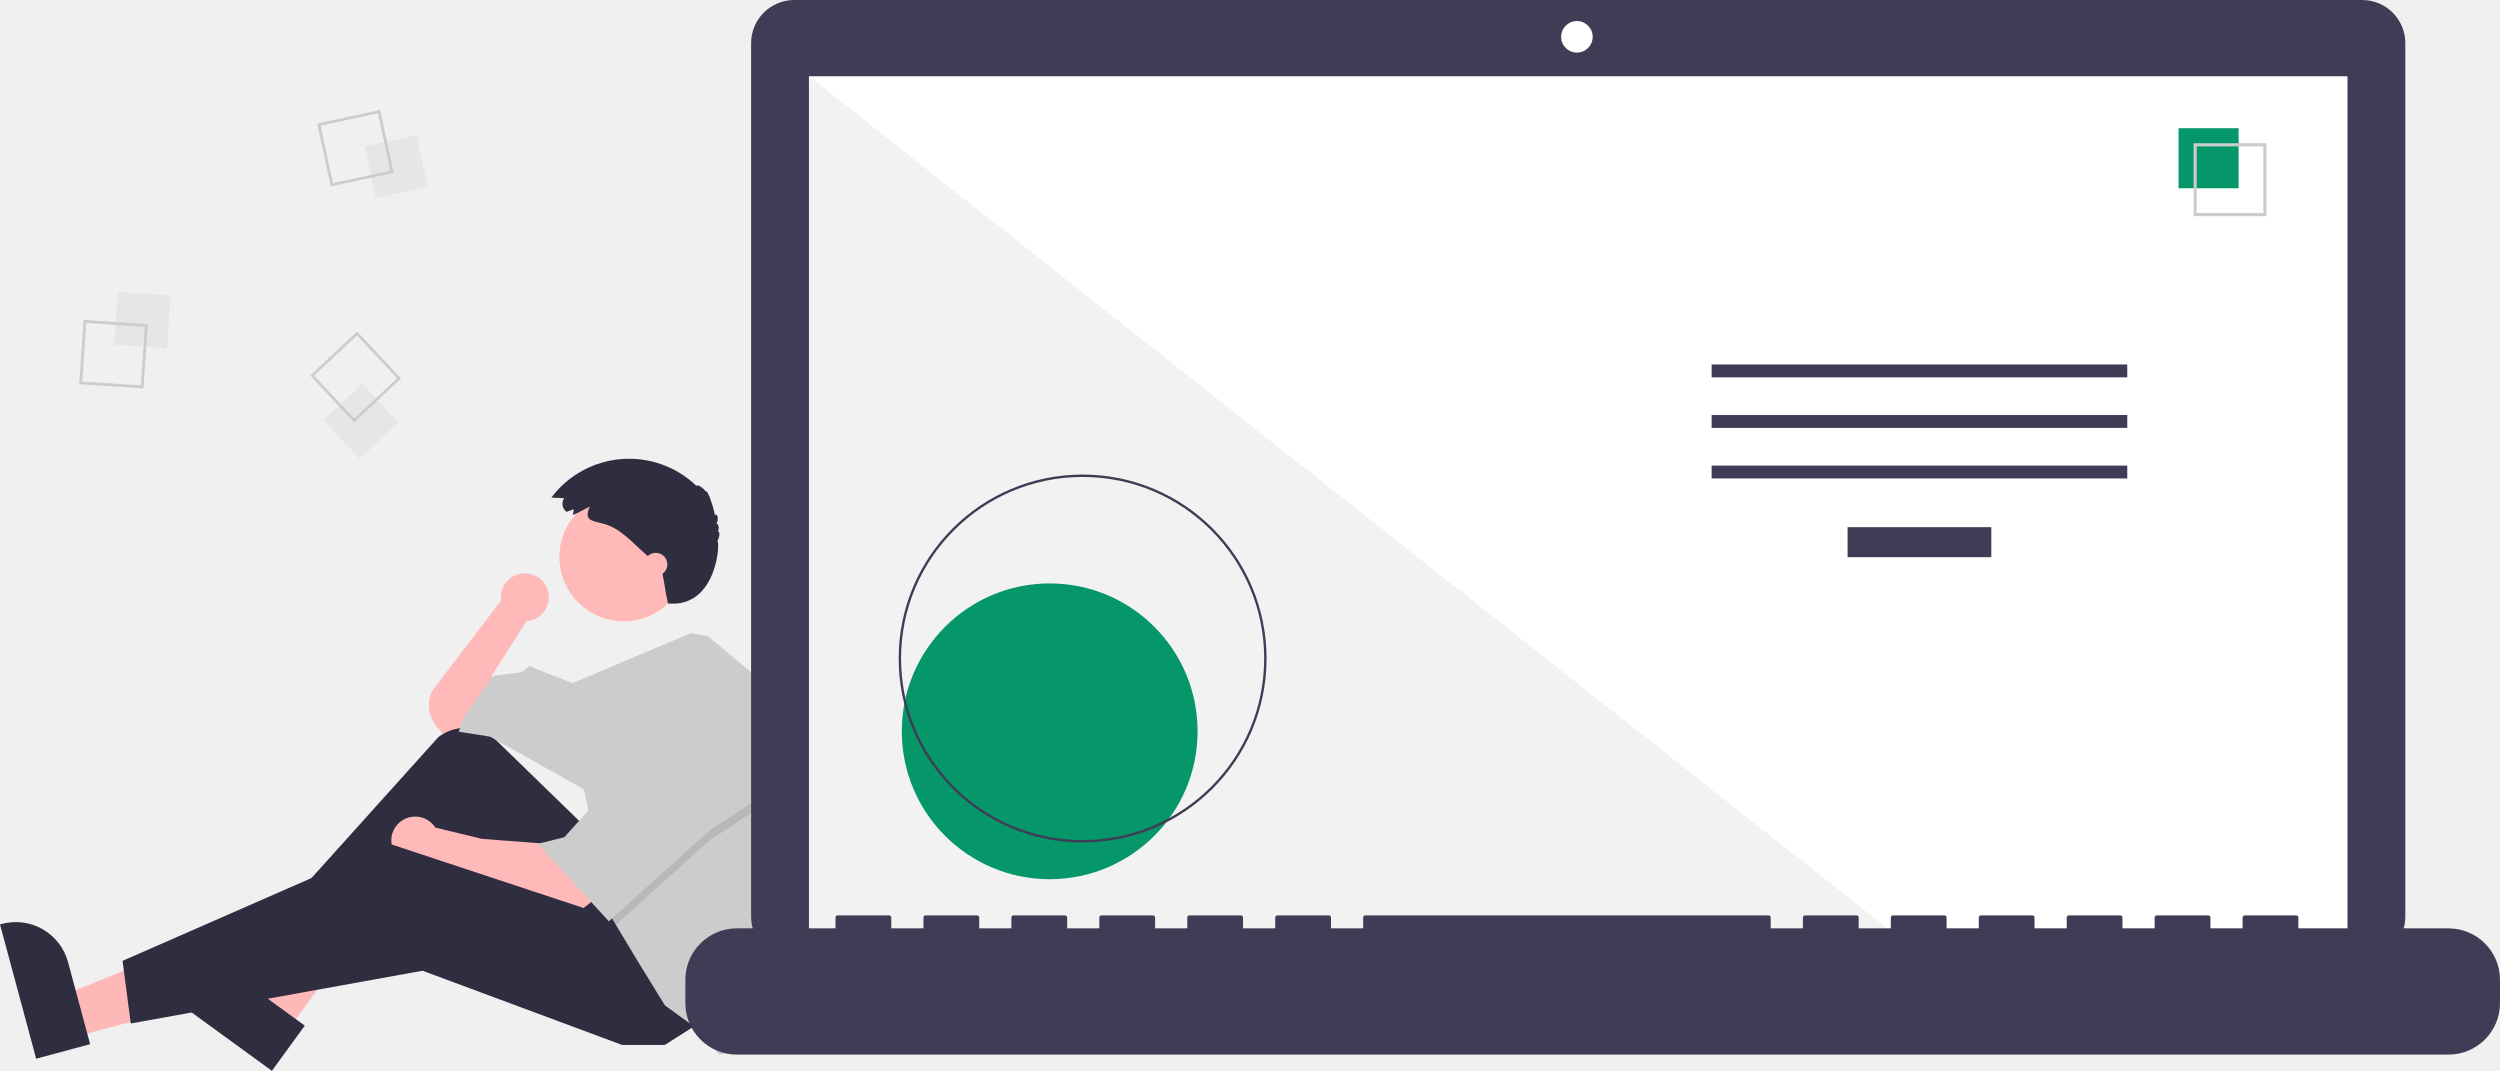
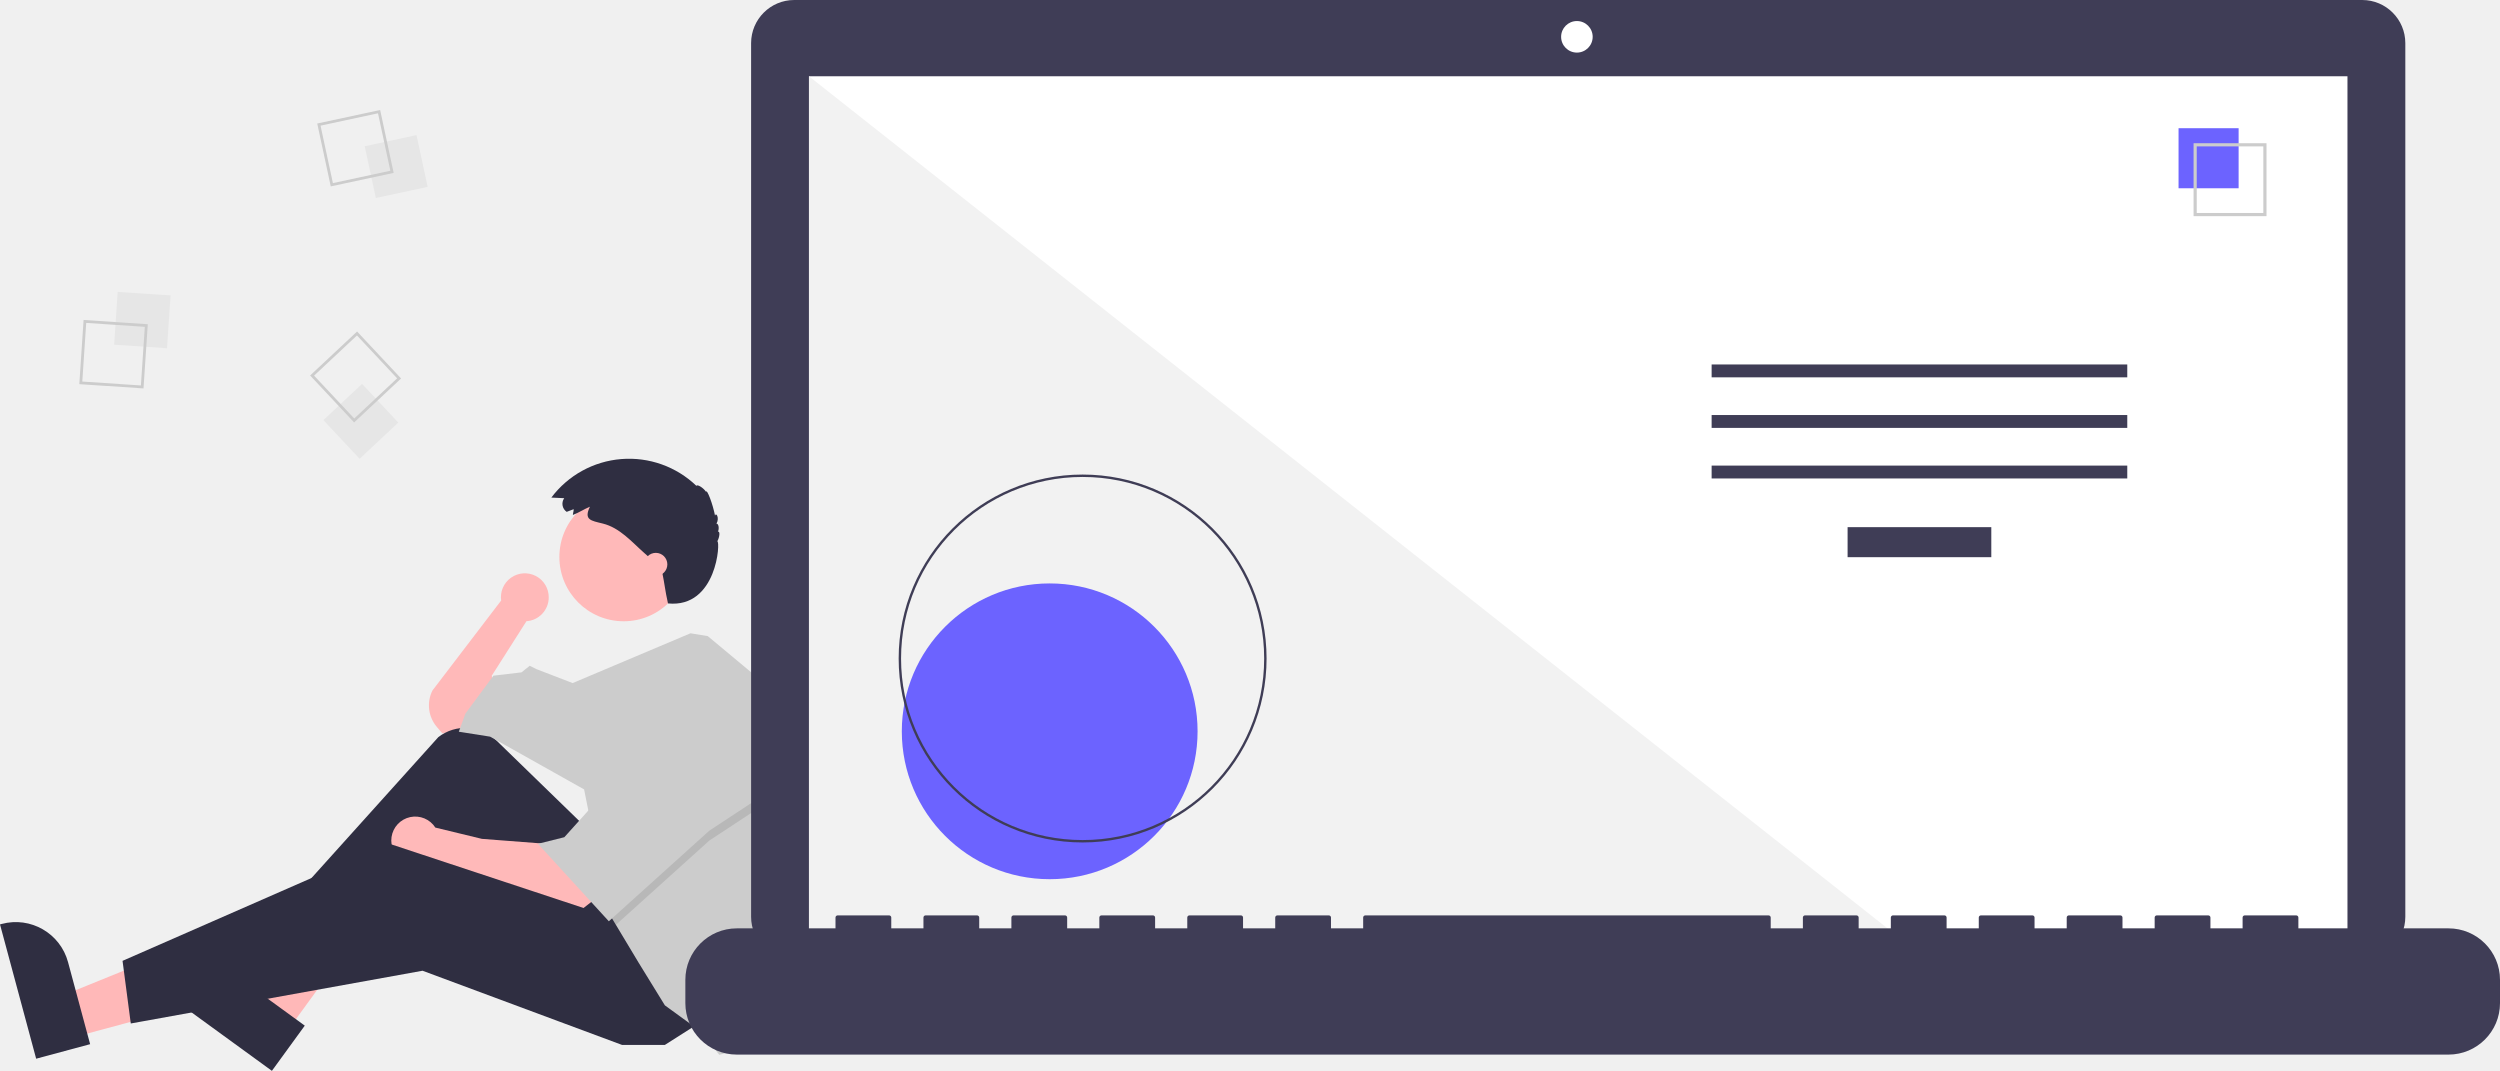
<svg xmlns="http://www.w3.org/2000/svg" id="ba230943-1bdb-4bd0-9561-c7824586c7f7" data-name="Layer 1" width="1019.484" height="436.681" viewBox="0 0 1019.484 436.681">
  <path d="M314.028,475.274a9.751,9.751,0,1,0-19.407,1.282l-28.014,36.686a13.583,13.583,0,0,0,1.836,14.914l2.198,2.564,10.083-2.017,11.428-10.083L290.806,507.192l14.117-22.183-.018-.016A9.743,9.743,0,0,0,314.028,475.274Z" transform="translate(-90.2579 -231.6594)" fill="#ffb9b9" />
  <polygon points="30.041 422.968 25.468 405.984 88.8 380.265 95.549 405.331 30.041 422.968" fill="#ffb8b8" />
  <path d="M105.002,663.391,90.258,608.629l.693-.187a22.075,22.075,0,0,1,27.054,15.575l0.0.001L127.01,657.466Z" transform="translate(-90.2579 -231.6594)" fill="#2f2e41" />
  <polygon points="117.278 420.254 103.054 409.91 136.185 350.121 157.179 365.388 117.278 420.254" fill="#ffb8b8" />
  <path d="M201.137,668.341,155.271,634.985l.422-.58a22.075,22.075,0,0,1,30.835-4.87l.001.001L214.542,649.908Z" transform="translate(-90.2579 -231.6594)" fill="#2f2e41" />
  <path d="M328.45,568.364l-35.795-34.773a18.076,18.076,0,0,0-23.668-1.322L201.401,607.352l6.05,9.411L271.984,573.069l43.694,57.139,41.678-20.838Z" transform="translate(-90.2579 -231.6594)" fill="#2f2e41" />
  <path d="M312.989,575.758l-26.217-2.017-18.986-4.603a9.753,9.753,0,1,0-1.85,12.656l-.003.014,11.428,4.706,49.072,16.806,6.05-4.706Z" transform="translate(-90.2579 -231.6594)" fill="#ffb9b9" />
  <polygon points="285.92 416.699 271.131 426.11 253.653 426.11 172.315 395.86 53.332 417.371 49.971 391.826 158.871 344.099 254.326 375.693 285.92 416.699" fill="#2f2e41" />
  <circle cx="254.326" cy="227.132" r="26.217" fill="#ffb9b9" />
  <path d="M412.417,563.463a150.631,150.631,0,0,1-7.388,46.592l-1.963,6.037-9.411,43.022-10.083,2.689-7.394-9.411-14.789-10.755L350.634,624.158,341.411,608.791l-2.877-4.8-10.083-50.416-38.317-21.511-12.772-2.017,2.689-7.394,11.428-15.461L302.906,505.847l3.361-2.689,2.689,1.344,14.823,5.71,48.057-20.304,7.031,1.15L403.067,511.225A150.499,150.499,0,0,1,412.417,563.463Z" transform="translate(-90.2579 -231.6594)" fill="#ccc" />
  <polygon points="314.825 325.949 289.281 342.754 251.153 377.131 248.276 372.332 240.209 331.999 242.226 331.999 263.065 293.683 314.825 325.949" opacity="0.1" style="isolation:isolate" />
  <polygon points="263.065 289.649 242.226 327.965 230.126 341.41 219.371 344.099 248.276 375.693 289.281 338.721 314.825 321.915 263.065 289.649" fill="#ccc" />
  <path d="M324.193,439.299l-2.841,1.093a3.965,3.965,0,0,1-1.06-5.507q.023-.034.047-.067l-5.249-.246a39.637,39.637,0,0,1,59.173-4.77c.239-.823,2.844.778,3.908,2.402.357-1.339,2.8,5.135,3.664,9.712.4-1.524,1.938.936.591,3.297.854-.125,1.239,2.059.578,3.276.934-.439.777,2.169-.236,3.911,1.333-.118-.114,27.331-20.114,25.331-1.392-6.397-1-6-2.64-14.226-.763-.81-1.599-1.548-2.433-2.284l-4.513-3.983c-5.247-4.632-10.021-10.348-17.011-12.08-4.804-1.19-7.841-1.458-5.223-6.872-2.365.987-4.574,2.455-6.961,3.372C323.905,440.902,324.239,440.055,324.193,439.299Z" transform="translate(-90.2579 -231.6594)" fill="#2f2e41" />
  <circle cx="267.434" cy="230.157" r="4.706" fill="#ffb9b9" />
  <rect x="137.514" y="351.376" width="21.61" height="21.61" transform="translate(-313.1754 254.4458) rotate(-86.18992)" fill="#e6e6e6" style="isolation:isolate" />
  <path d="M124.344,362.131l26.183,1.744-1.744,26.183-26.183-1.744Zm24.969,2.806-23.906-1.592-1.592,23.906,23.906,1.592Z" transform="translate(-90.2579 -231.6594)" fill="#ccc" />
  <rect x="241.009" y="288.772" width="21.61" height="21.61" transform="translate(-147.5724 -172.0746) rotate(-12.12675)" fill="#e6e6e6" style="isolation:isolate" />
  <path d="M245.278,276.51l5.513,25.655-25.655,5.513-5.513-25.655Zm4.157,24.779-5.033-23.424-23.424,5.033,5.033,23.424Z" transform="translate(-90.2579 -231.6594)" fill="#ccc" />
  <rect x="226.603" y="392.674" width="21.61" height="21.61" transform="translate(-301.9456 39.64172) rotate(-43.12712)" fill="#e6e6e6" style="isolation:isolate" />
  <path d="M253.815,385.997,234.663,403.935l-17.939-19.152,19.152-17.939Zm-19.099,16.326,17.486-16.379-16.379-17.486-17.486,16.379Z" transform="translate(-90.2579 -231.6594)" fill="#ccc" />
  <path d="M1053.535,231.659H414.152a17.598,17.598,0,0,0-17.599,17.598v356.252a17.599,17.599,0,0,0,17.599,17.599H1053.535a17.599,17.599,0,0,0,17.599-17.599V249.258a17.599,17.599,0,0,0-17.599-17.598Z" transform="translate(-90.2579 -231.6594)" fill="#3f3d56" />
  <rect x="329.89" y="31.101" width="627.391" height="353.913" fill="#fff" />
  <circle cx="643.049" cy="15.014" r="6.435" fill="#fff" />
  <polygon points="777.858 385.015 329.89 385.015 329.89 31.102 777.858 385.015" fill="#f2f2f2" style="isolation:isolate" />
-   <circle cx="428.058" cy="298.224" r="60.307" fill="#059669" />
+   <circle cx="428.058" cy="298.224" r="60.307" fill="#6c63ff" />
  <path d="M531.741,575.21a75.016,75.016,0,1,1,75.016-75.016A75.016,75.016,0,0,1,531.741,575.21Zm0-149.051A74.035,74.035,0,1,0,605.776,500.194a74.035,74.035,0,0,0-74.035-74.035Z" transform="translate(-90.2579 -231.6594)" fill="#3f3d56" />
  <rect x="753.437" y="214.97" width="58.605" height="12.246" fill="#3f3d56" />
  <rect x="697.991" y="148.627" width="169.497" height="5.248" fill="#3f3d56" />
  <rect x="697.991" y="169.246" width="169.497" height="5.248" fill="#3f3d56" />
  <rect x="697.991" y="189.866" width="169.497" height="5.248" fill="#3f3d56" />
-   <rect x="888.401" y="52.282" width="24.492" height="24.492" fill="#059669" />
+   <rect x="888.401" y="52.282" width="24.492" height="24.492" fill="#6c63ff" />
  <path d="M1014.522,319.804h-29.74v-29.74h29.74Zm-28.447-1.293h27.154V291.357H986.075Z" transform="translate(-90.2579 -231.6594)" fill="#ccc" />
  <path d="M1088.749,610.239h-61.229v-4.412a.875.875,0,0,0-.875-.875h-20.993a.875.875,0,0,0-.875.875v4.412H991.657v-4.412a.875.875,0,0,0-.875-.875H969.789a.875.875,0,0,0-.875.875h0v4.412H955.794v-4.412a.875.875,0,0,0-.875-.875h-20.993a.875.875,0,0,0-.875.875h0v4.412H919.931v-4.412a.875.875,0,0,0-.875-.875H898.064a.875.875,0,0,0-.875.875v4.412H884.068v-4.412a.875.875,0,0,0-.875-.875H862.201a.875.875,0,0,0-.875.875h0v4.412H848.205v-4.412a.875.875,0,0,0-.875-.875H826.338a.875.875,0,0,0-.875.875h0v4.412H812.343v-4.412a.875.875,0,0,0-.875-.875H647.023a.875.875,0,0,0-.875.875h0v4.412H633.028v-4.412a.875.875,0,0,0-.875-.875H611.161a.875.875,0,0,0-.875.875h0v4.412h-13.121v-4.412a.875.875,0,0,0-.875-.875h-20.993a.875.875,0,0,0-.875.875h0v4.412H561.302v-4.412a.875.875,0,0,0-.875-.875H539.435a.875.875,0,0,0-.875.875h0v4.412H525.44v-4.412a.875.875,0,0,0-.875-.875H503.572a.875.875,0,0,0-.875.875h0v4.412h-13.121v-4.412a.875.875,0,0,0-.875-.875H467.709a.875.875,0,0,0-.875.875v4.412H453.714v-4.412a.875.875,0,0,0-.875-.875H431.846a.875.875,0,0,0-.875.875h0v4.412H390.735A20.993,20.993,0,0,0,369.742,631.232v9.492A20.993,20.993,0,0,0,390.735,661.717h698.014a20.993,20.993,0,0,0,20.993-20.993V631.232A20.993,20.993,0,0,0,1088.749,610.239Z" transform="translate(-90.2579 -231.6594)" fill="#3f3d56" />
</svg>
